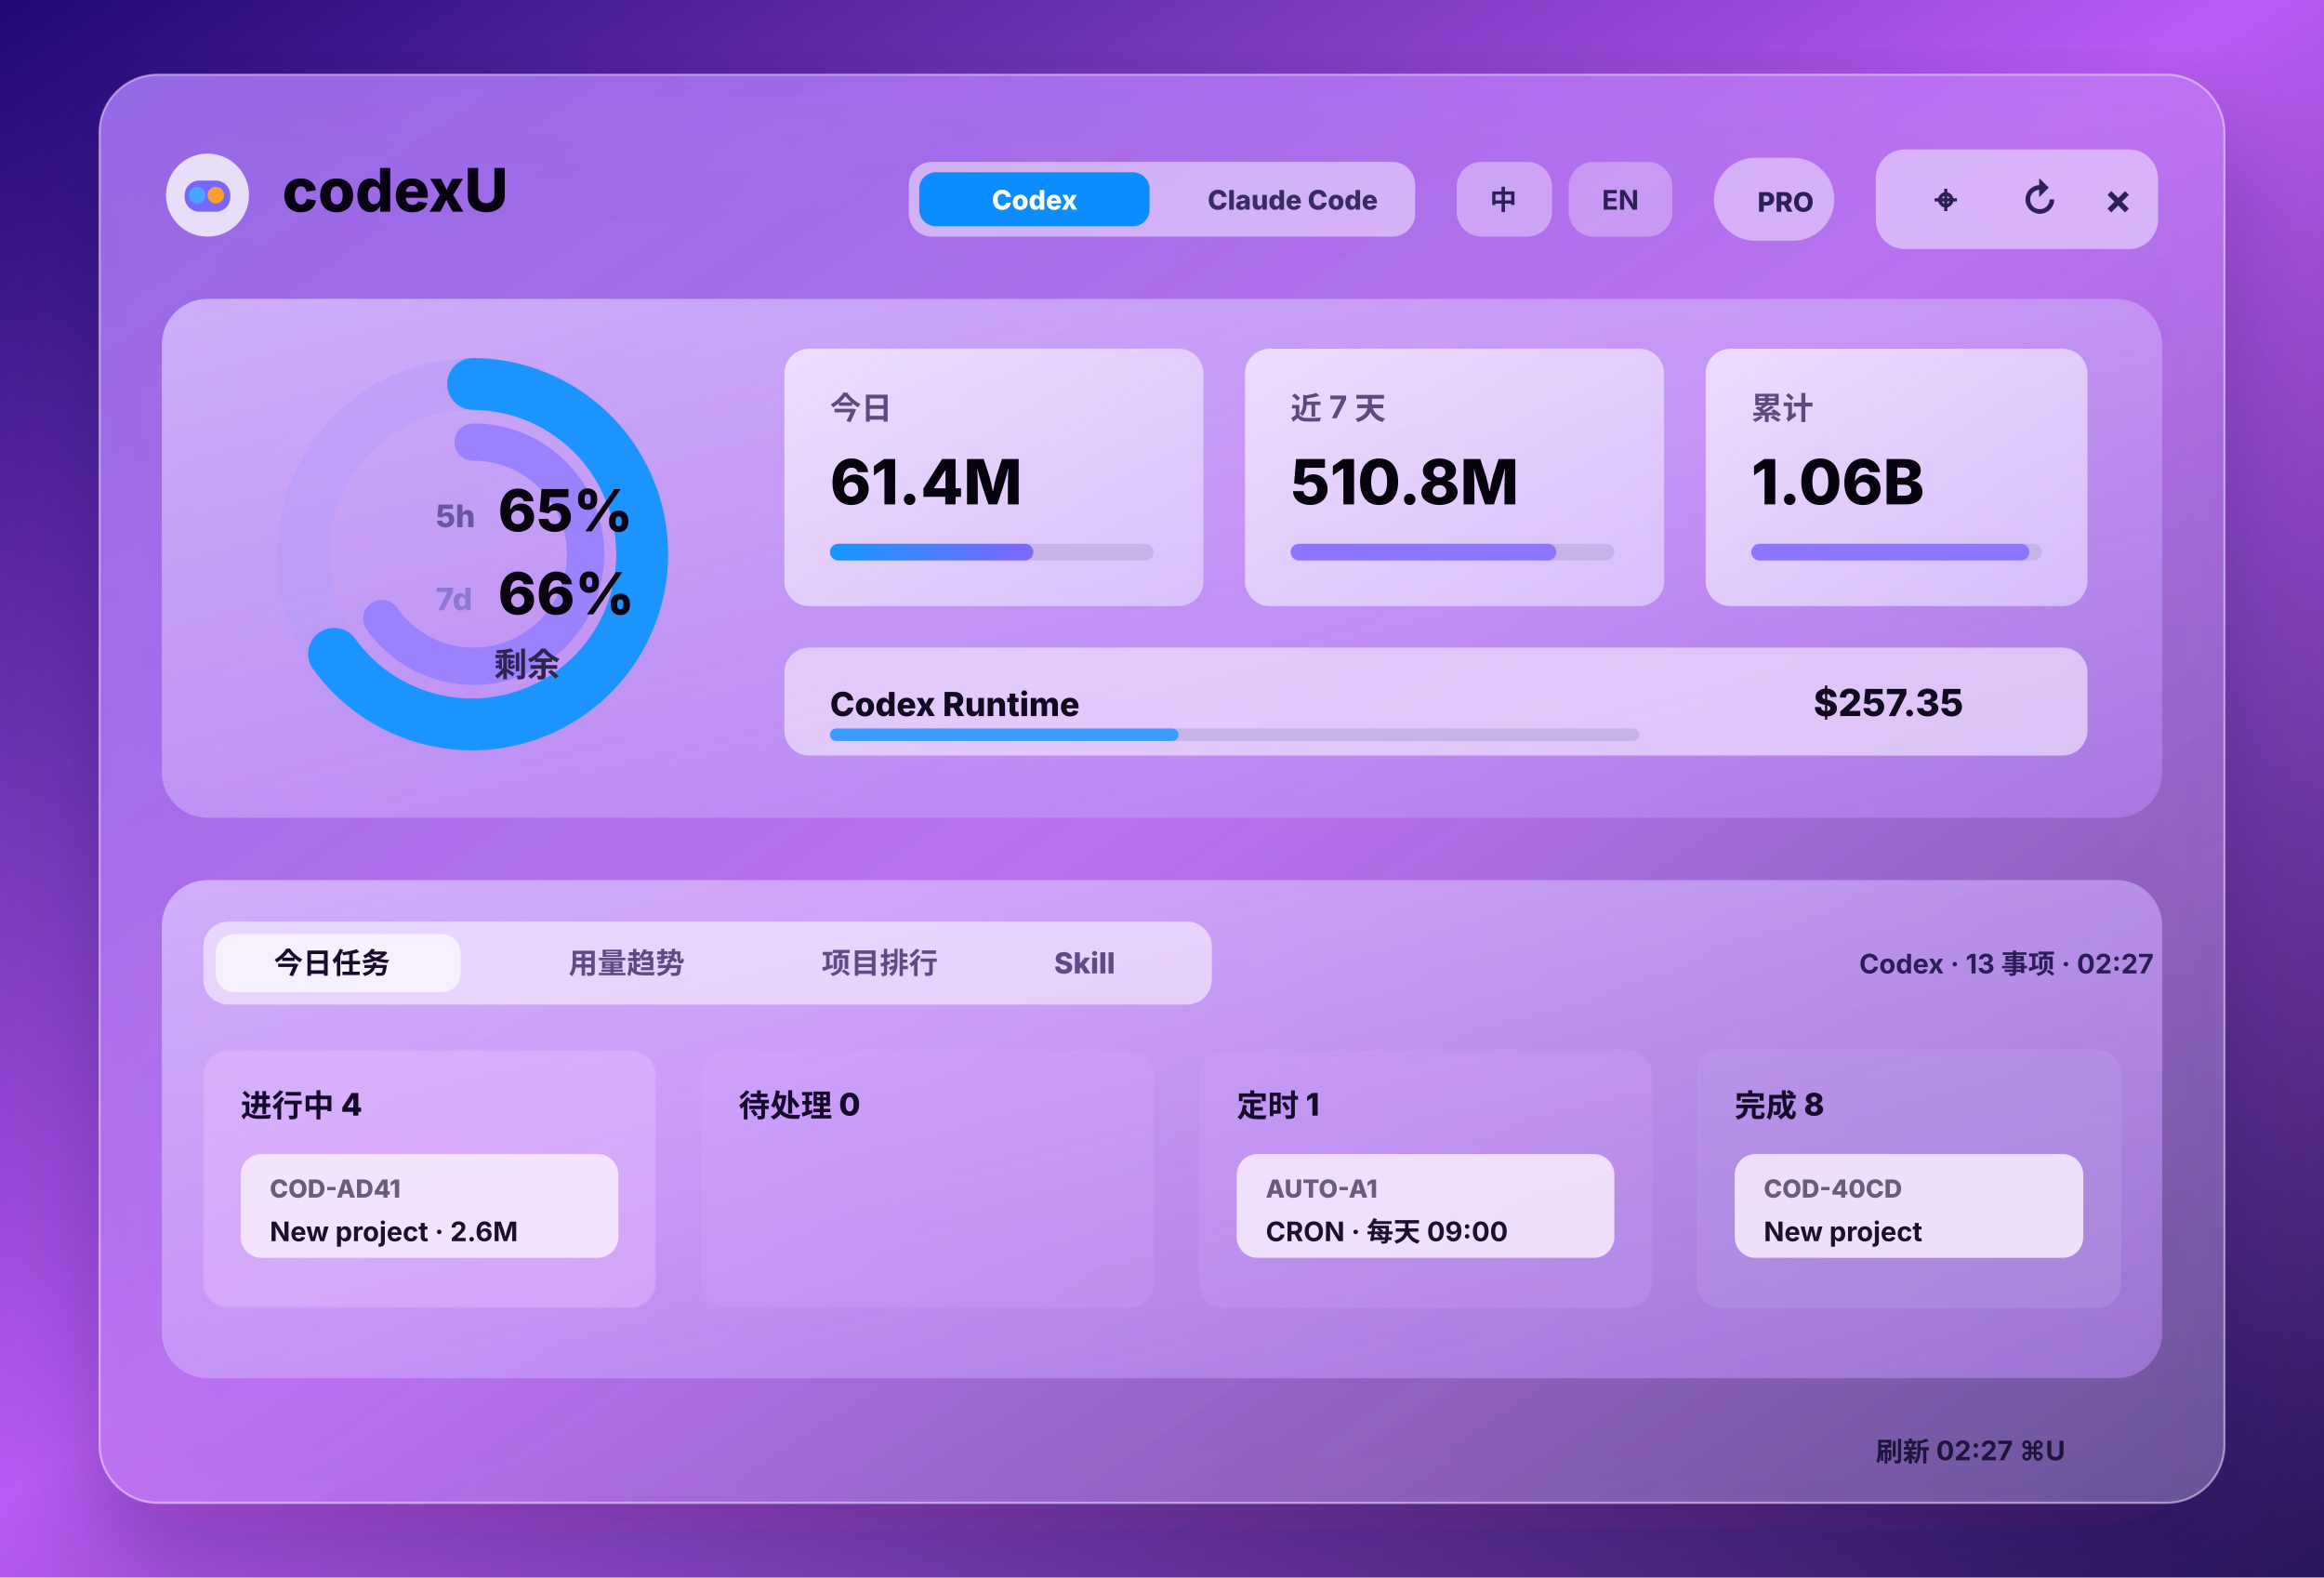
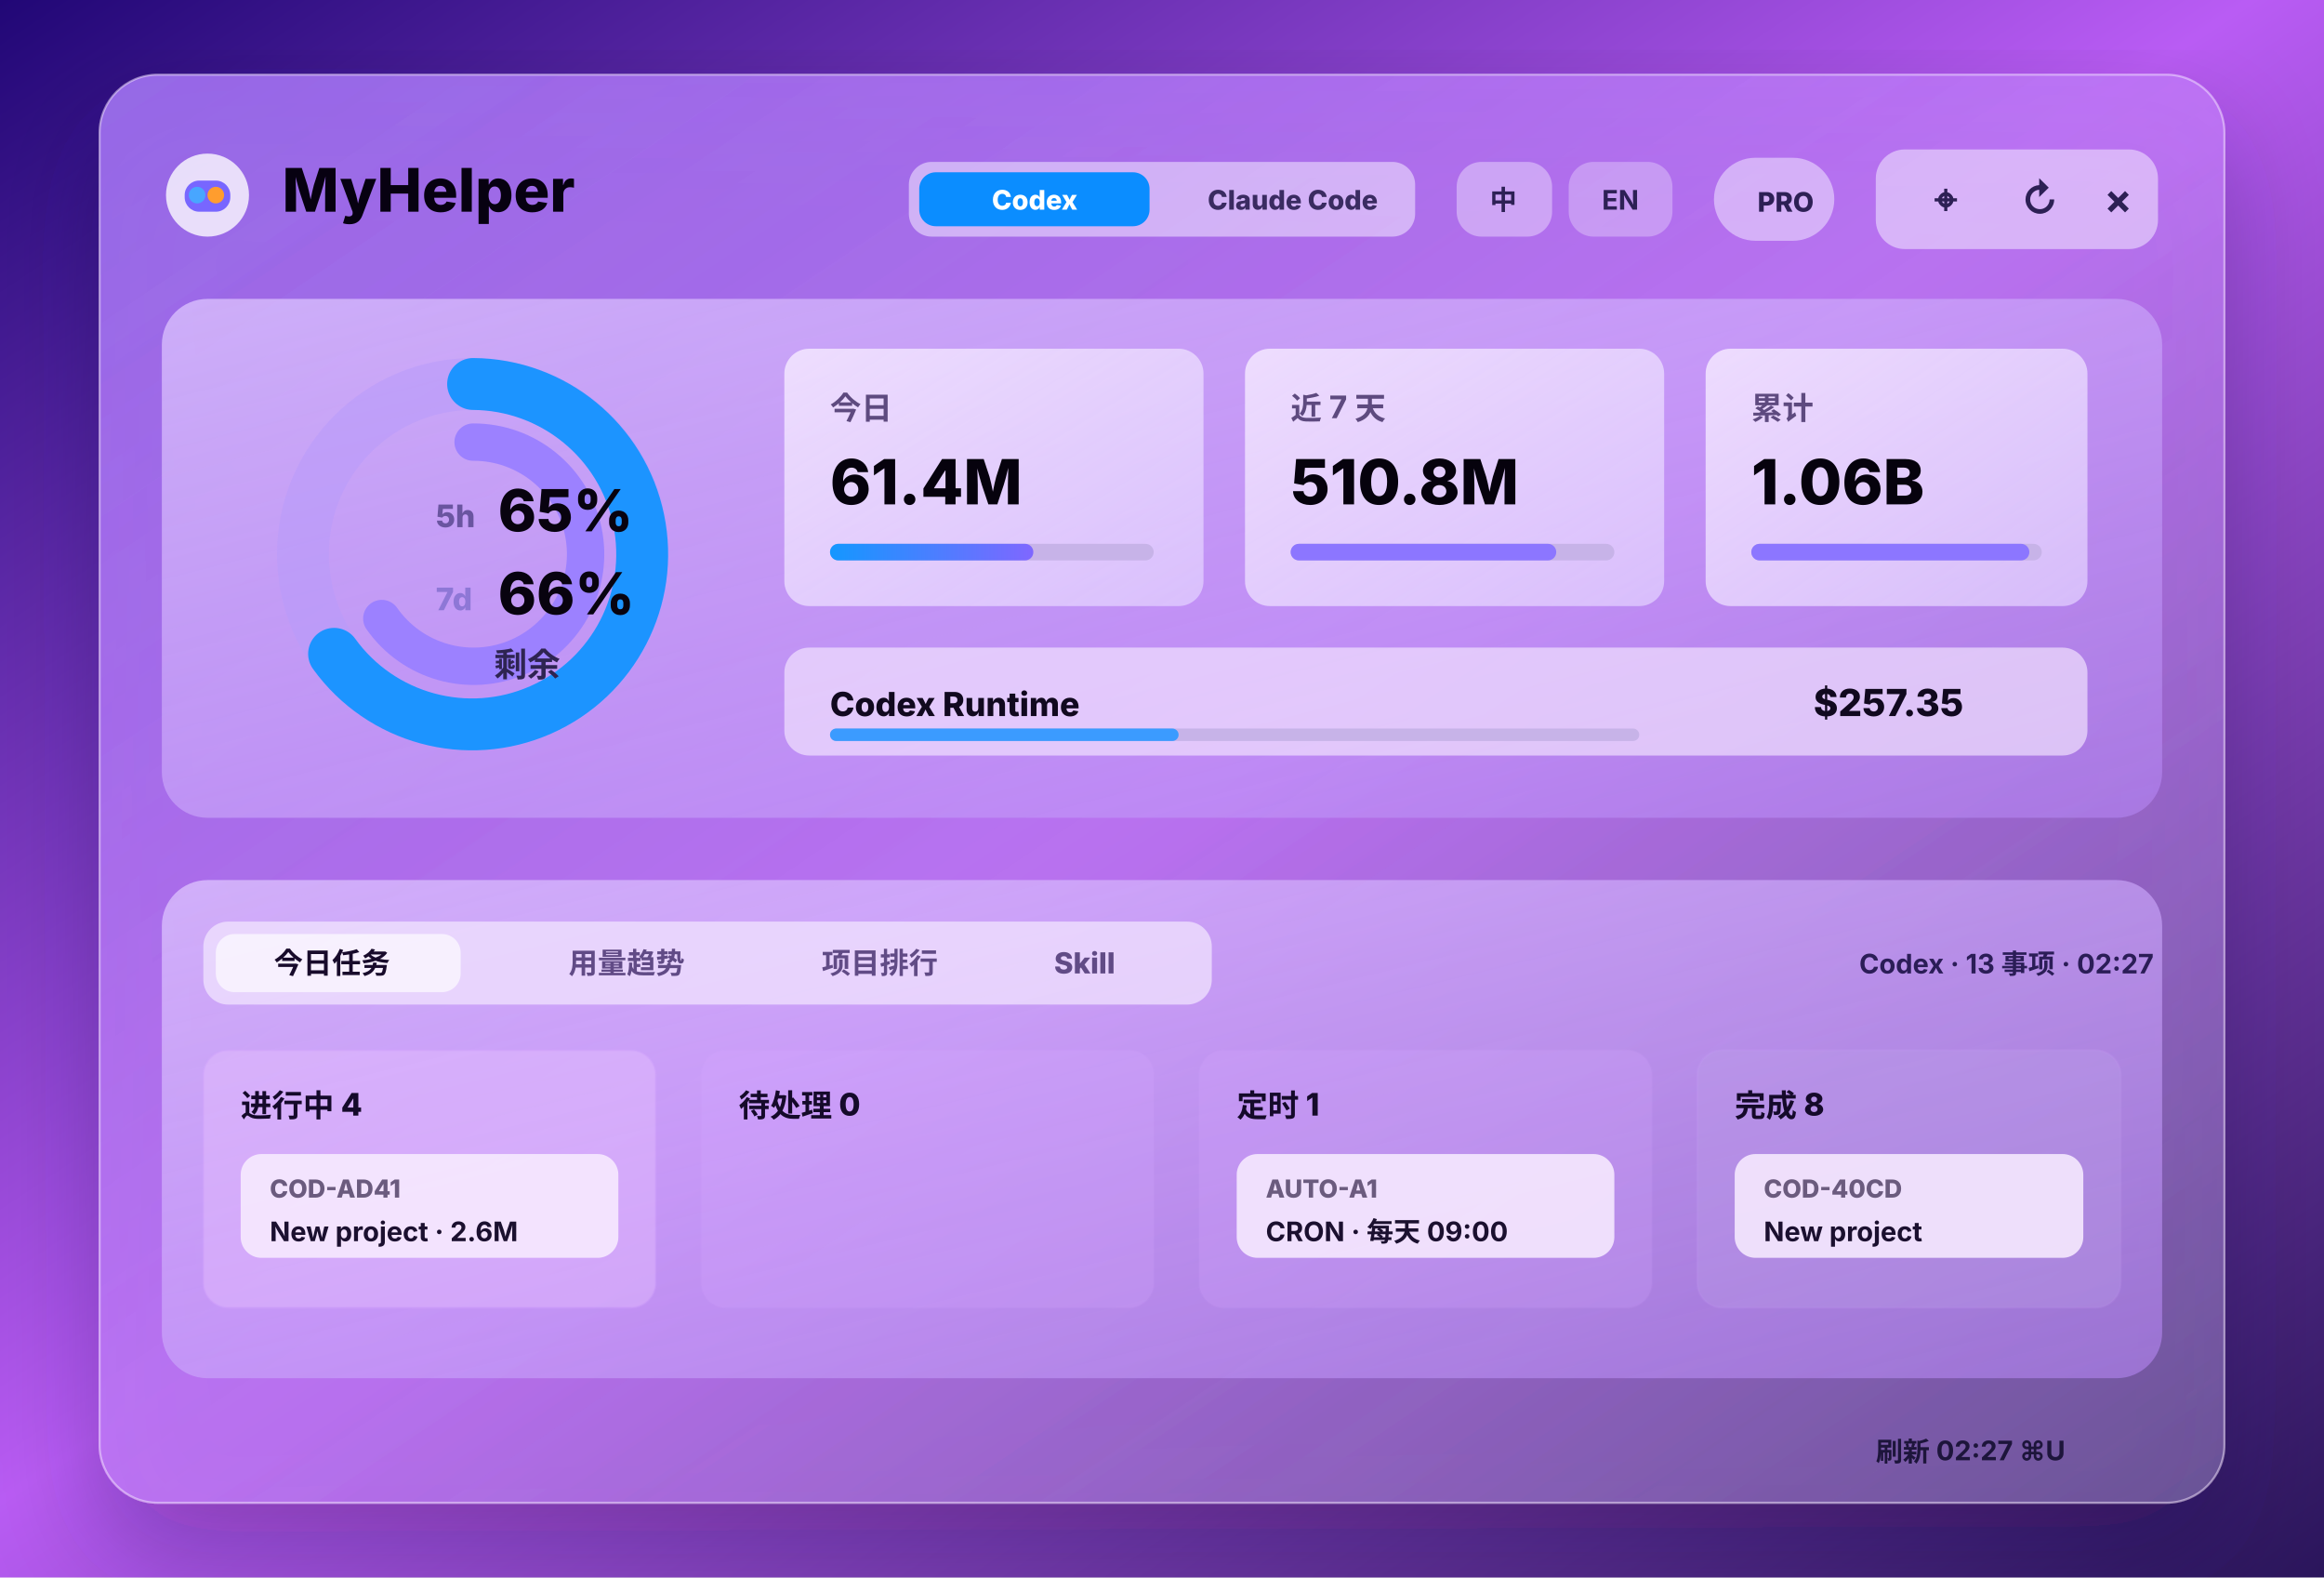
<svg xmlns="http://www.w3.org/2000/svg" width="1120" height="760" viewBox="0 0 1120 760" role="img" aria-labelledby="title desc">
  <defs>
    <linearGradient id="bg" x1="0" y1="0" x2="1" y2="1">
      <stop offset="0" stop-color="#210776" />
      <stop offset="0.48" stop-color="#B95CF4" />
      <stop offset="1" stop-color="#2A155B" />
    </linearGradient>
    <linearGradient id="window" x1="0" y1="0" x2="1" y2="1">
      <stop offset="0" stop-color="#A374F4" stop-opacity="0.88" />
      <stop offset="0.52" stop-color="#C07AF7" stop-opacity="0.76" />
      <stop offset="1" stop-color="#7D67A8" stop-opacity="0.72" />
    </linearGradient>
    <linearGradient id="section" x1="0" y1="0" x2="1" y2="1">
      <stop offset="0" stop-color="#DFC7FF" stop-opacity="0.74" />
      <stop offset="1" stop-color="#B686F5" stop-opacity="0.58" />
    </linearGradient>
    <linearGradient id="card" x1="0" y1="0" x2="1" y2="1">
      <stop offset="0" stop-color="#F4E7FF" stop-opacity="0.86" />
      <stop offset="1" stop-color="#E3D1FF" stop-opacity="0.72" />
    </linearGradient>
    <linearGradient id="blueBar" x1="0" y1="0" x2="1" y2="0">
      <stop offset="0" stop-color="#1497FF" />
      <stop offset="1" stop-color="#7F67FF" />
    </linearGradient>
    <filter id="drop" x="-20%" y="-20%" width="140%" height="140%">
      <feDropShadow dx="0" dy="24" stdDeviation="26" flood-color="#140B3B" flood-opacity="0.34" />
    </filter>
  </defs>
  <rect width="1120" height="760" fill="url(#bg)" />
  <rect x="48" y="36" width="1024" height="688" rx="28" fill="url(#window)" stroke="#F6EAFF" stroke-opacity="0.5" filter="url(#drop)" />
  <g transform="translate(78 72)">
    <circle cx="22" cy="22" r="20" fill="#FFFFFF" opacity="0.78" />
    <rect x="11" y="15" width="22" height="15" rx="7" fill="#7866FF" />
    <circle cx="17" cy="22" r="4" fill="#48A6FF" />
    <circle cx="26" cy="22" r="4" fill="#FF9D2E" />
-     <text x="58" y="30" fill="#070111" font-family="-apple-system, BlinkMacSystemFont, SF Pro Display, sans-serif" font-size="29" font-weight="800">codexU</text>
+     <text x="58" y="30" fill="#070111" font-family="-apple-system, BlinkMacSystemFont, SF Pro Display, sans-serif" font-size="29" font-weight="800">MyHelper</text>
    <rect x="360" y="6" width="244" height="36" rx="11" fill="#EFE3FF" opacity="0.58" />
    <rect x="365" y="11" width="111" height="26" rx="8" fill="#0B8DFF" />
    <text x="400" y="29" fill="#FFFFFF" font-family="-apple-system, BlinkMacSystemFont, SF Pro Text, sans-serif" font-size="13" font-weight="760">Codex</text>
    <text x="504" y="29" fill="#3A2B61" font-family="-apple-system, BlinkMacSystemFont, SF Pro Text, sans-serif" font-size="13" font-weight="760">Claude Code</text>
    <rect x="624" y="6" width="46" height="36" rx="12" fill="#EFE3FF" opacity="0.46" />
    <text x="640" y="29" fill="#2D2055" font-family="-apple-system, BlinkMacSystemFont, SF Pro Text, sans-serif" font-size="13" font-weight="750">中</text>
    <rect x="678" y="6" width="50" height="36" rx="12" fill="#EFE3FF" opacity="0.36" />
    <text x="694" y="29" fill="#2D2055" font-family="-apple-system, BlinkMacSystemFont, SF Pro Text, sans-serif" font-size="13" font-weight="750">EN</text>
    <rect x="748" y="4" width="58" height="40" rx="20" fill="#EFE3FF" opacity="0.56" />
    <text x="769" y="30" fill="#2D2055" font-family="-apple-system, BlinkMacSystemFont, SF Pro Text, sans-serif" font-size="13" font-weight="800">PRO</text>
    <rect x="826" y="0" width="136" height="48" rx="14" fill="#EFE3FF" opacity="0.58" />
    <text x="854" y="31" fill="#2D2055" font-family="-apple-system, BlinkMacSystemFont, SF Pro Text, sans-serif" font-size="19" font-weight="700">⌖</text>
    <text x="896" y="31" fill="#2D2055" font-family="-apple-system, BlinkMacSystemFont, SF Pro Text, sans-serif" font-size="19" font-weight="700">↻</text>
    <text x="936" y="31" fill="#2D2055" font-family="-apple-system, BlinkMacSystemFont, SF Pro Text, sans-serif" font-size="20" font-weight="700">×</text>
  </g>
  <g transform="translate(78 144)">
    <rect width="964" height="250" rx="22" fill="url(#section)" />
    <g transform="translate(38 28)">
      <circle cx="112" cy="95" r="82" fill="none" stroke="#B99BFA" stroke-width="25" opacity="0.58" />
      <path d="M112 13 A82 82 0 1 1 45 143" fill="none" stroke="#1C94FF" stroke-width="25" stroke-linecap="round" />
      <path d="M112 41 A54 54 0 1 1 68 126" fill="none" stroke="#9C81FF" stroke-width="18" stroke-linecap="round" />
      <text x="94" y="82" fill="#6A55A0" font-family="-apple-system, BlinkMacSystemFont, SF Pro Text, sans-serif" font-size="15" font-weight="760">5h</text>
      <text x="124" y="84" fill="#08030F" font-family="-apple-system, BlinkMacSystemFont, SF Pro Display, sans-serif" font-size="28" font-weight="820">65%</text>
      <text x="94" y="122" fill="#8E77D6" font-family="-apple-system, BlinkMacSystemFont, SF Pro Text, sans-serif" font-size="15" font-weight="760">7d</text>
      <text x="124" y="124" fill="#08030F" font-family="-apple-system, BlinkMacSystemFont, SF Pro Display, sans-serif" font-size="28" font-weight="820">66%</text>
      <text x="122" y="154" fill="#2E2452" font-family="-apple-system, BlinkMacSystemFont, SF Pro Text, sans-serif" font-size="16" font-weight="760">剩余</text>
    </g>
    <g transform="translate(300 24)">
      <rect width="202" height="124" rx="12" fill="url(#card)" />
      <text x="22" y="34" fill="#5E4A7F" font-family="-apple-system, BlinkMacSystemFont, SF Pro Text, sans-serif" font-size="15" font-weight="700">今日</text>
      <text x="22" y="75" fill="#06020D" font-family="-apple-system, BlinkMacSystemFont, SF Pro Display, sans-serif" font-size="30" font-weight="840">61.4M</text>
      <rect x="22" y="94" width="156" height="8" rx="4" fill="#C7B3E8" />
      <rect x="22" y="94" width="98" height="8" rx="4" fill="url(#blueBar)" />
    </g>
    <g transform="translate(522 24)">
      <rect width="202" height="124" rx="12" fill="url(#card)" />
      <text x="22" y="34" fill="#5E4A7F" font-family="-apple-system, BlinkMacSystemFont, SF Pro Text, sans-serif" font-size="15" font-weight="700">近 7 天</text>
      <text x="22" y="75" fill="#06020D" font-family="-apple-system, BlinkMacSystemFont, SF Pro Display, sans-serif" font-size="30" font-weight="840">510.8M</text>
      <rect x="22" y="94" width="156" height="8" rx="4" fill="#C7B3E8" />
      <rect x="22" y="94" width="128" height="8" rx="4" fill="#8C76FF" />
    </g>
    <g transform="translate(744 24)">
      <rect width="184" height="124" rx="12" fill="url(#card)" />
      <text x="22" y="34" fill="#5E4A7F" font-family="-apple-system, BlinkMacSystemFont, SF Pro Text, sans-serif" font-size="15" font-weight="700">累计</text>
      <text x="22" y="75" fill="#06020D" font-family="-apple-system, BlinkMacSystemFont, SF Pro Display, sans-serif" font-size="30" font-weight="840">1.06B</text>
      <rect x="22" y="94" width="140" height="8" rx="4" fill="#C7B3E8" />
      <rect x="22" y="94" width="134" height="8" rx="4" fill="#8C76FF" />
    </g>
    <g transform="translate(300 168)">
      <rect width="628" height="52" rx="12" fill="#F4E7FF" opacity="0.66" />
      <text x="22" y="33" fill="#11091F" font-family="-apple-system, BlinkMacSystemFont, SF Pro Text, sans-serif" font-size="16" font-weight="800">Codex Runtime</text>
      <text x="496" y="33" fill="#11091F" font-family="-apple-system, BlinkMacSystemFont, SF Pro Text, sans-serif" font-size="18" font-weight="820">$257.35</text>
      <rect x="22" y="39" width="390" height="6" rx="3" fill="#C7B3E8" />
      <rect x="22" y="39" width="168" height="6" rx="3" fill="#3B9BFF" />
    </g>
  </g>
  <g transform="translate(78 424)">
    <rect width="964" height="240" rx="22" fill="url(#section)" />
    <rect x="20" y="20" width="486" height="40" rx="12" fill="#F3E8FF" opacity="0.7" />
    <rect x="26" y="26" width="118" height="28" rx="9" fill="#FFFFFF" opacity="0.65" />
    <text x="54" y="45" fill="#180B2B" font-family="-apple-system, BlinkMacSystemFont, SF Pro Text, sans-serif" font-size="14" font-weight="800">今日任务</text>
    <text x="196" y="45" fill="#614B86" font-family="-apple-system, BlinkMacSystemFont, SF Pro Text, sans-serif" font-size="14" font-weight="760">用量趋势</text>
    <text x="318" y="45" fill="#614B86" font-family="-apple-system, BlinkMacSystemFont, SF Pro Text, sans-serif" font-size="14" font-weight="760">项目排行</text>
    <text x="430" y="45" fill="#614B86" font-family="-apple-system, BlinkMacSystemFont, SF Pro Text, sans-serif" font-size="14" font-weight="760">Skill</text>
    <text x="818" y="45" fill="#2B1D57" font-family="-apple-system, BlinkMacSystemFont, SF Pro Text, sans-serif" font-size="13" font-weight="750">Codex · 13 事项 · 02:27</text>
    <g transform="translate(20 82)">
      <rect width="218" height="124" rx="12" fill="#E8C1FF" opacity="0.42" stroke="#D7A7FF" stroke-opacity="0.5" />
      <text x="18" y="32" fill="#150A2A" font-family="-apple-system, BlinkMacSystemFont, SF Pro Text, sans-serif" font-size="15" font-weight="800">进行中 4</text>
      <rect x="18" y="50" width="182" height="50" rx="10" fill="#F8EDFF" opacity="0.86" />
      <text x="32" y="71" fill="#6B5B7E" font-family="-apple-system, BlinkMacSystemFont, SF Pro Text, sans-serif" font-size="12" font-weight="760">COD-AD41</text>
      <text x="32" y="92" fill="#1B102F" font-family="-apple-system, BlinkMacSystemFont, SF Pro Text, sans-serif" font-size="13" font-weight="720">New project · 2.6M</text>
    </g>
    <g transform="translate(260 82)">
      <rect width="218" height="124" rx="12" fill="#D7A7FF" opacity="0.22" stroke="#D7A7FF" stroke-opacity="0.34" />
      <text x="18" y="32" fill="#150A2A" font-family="-apple-system, BlinkMacSystemFont, SF Pro Text, sans-serif" font-size="15" font-weight="800">待处理 0</text>
    </g>
    <g transform="translate(500 82)">
      <rect width="218" height="124" rx="12" fill="#D7A7FF" opacity="0.22" stroke="#D7A7FF" stroke-opacity="0.34" />
      <text x="18" y="32" fill="#150A2A" font-family="-apple-system, BlinkMacSystemFont, SF Pro Text, sans-serif" font-size="15" font-weight="800">定时 1</text>
      <rect x="18" y="50" width="182" height="50" rx="10" fill="#F8EDFF" opacity="0.86" />
      <text x="32" y="71" fill="#6B5B7E" font-family="-apple-system, BlinkMacSystemFont, SF Pro Text, sans-serif" font-size="12" font-weight="760">AUTO-A1</text>
      <text x="32" y="92" fill="#1B102F" font-family="-apple-system, BlinkMacSystemFont, SF Pro Text, sans-serif" font-size="13" font-weight="720">CRON · 每天 09:00</text>
    </g>
    <g transform="translate(740 82)">
      <rect width="204" height="124" rx="12" fill="#BDA2EA" opacity="0.32" stroke="#D7A7FF" stroke-opacity="0.34" />
      <text x="18" y="32" fill="#150A2A" font-family="-apple-system, BlinkMacSystemFont, SF Pro Text, sans-serif" font-size="15" font-weight="800">完成 8</text>
      <rect x="18" y="50" width="168" height="50" rx="10" fill="#F8EDFF" opacity="0.86" />
      <text x="32" y="71" fill="#6B5B7E" font-family="-apple-system, BlinkMacSystemFont, SF Pro Text, sans-serif" font-size="12" font-weight="760">COD-40CD</text>
      <text x="32" y="92" fill="#1B102F" font-family="-apple-system, BlinkMacSystemFont, SF Pro Text, sans-serif" font-size="13" font-weight="720">New project</text>
    </g>
  </g>
  <text x="904" y="704" fill="#1D153B" font-family="-apple-system, BlinkMacSystemFont, SF Pro Text, sans-serif" font-size="13" font-weight="750">刷新 02:27   ⌘U</text>
</svg>
